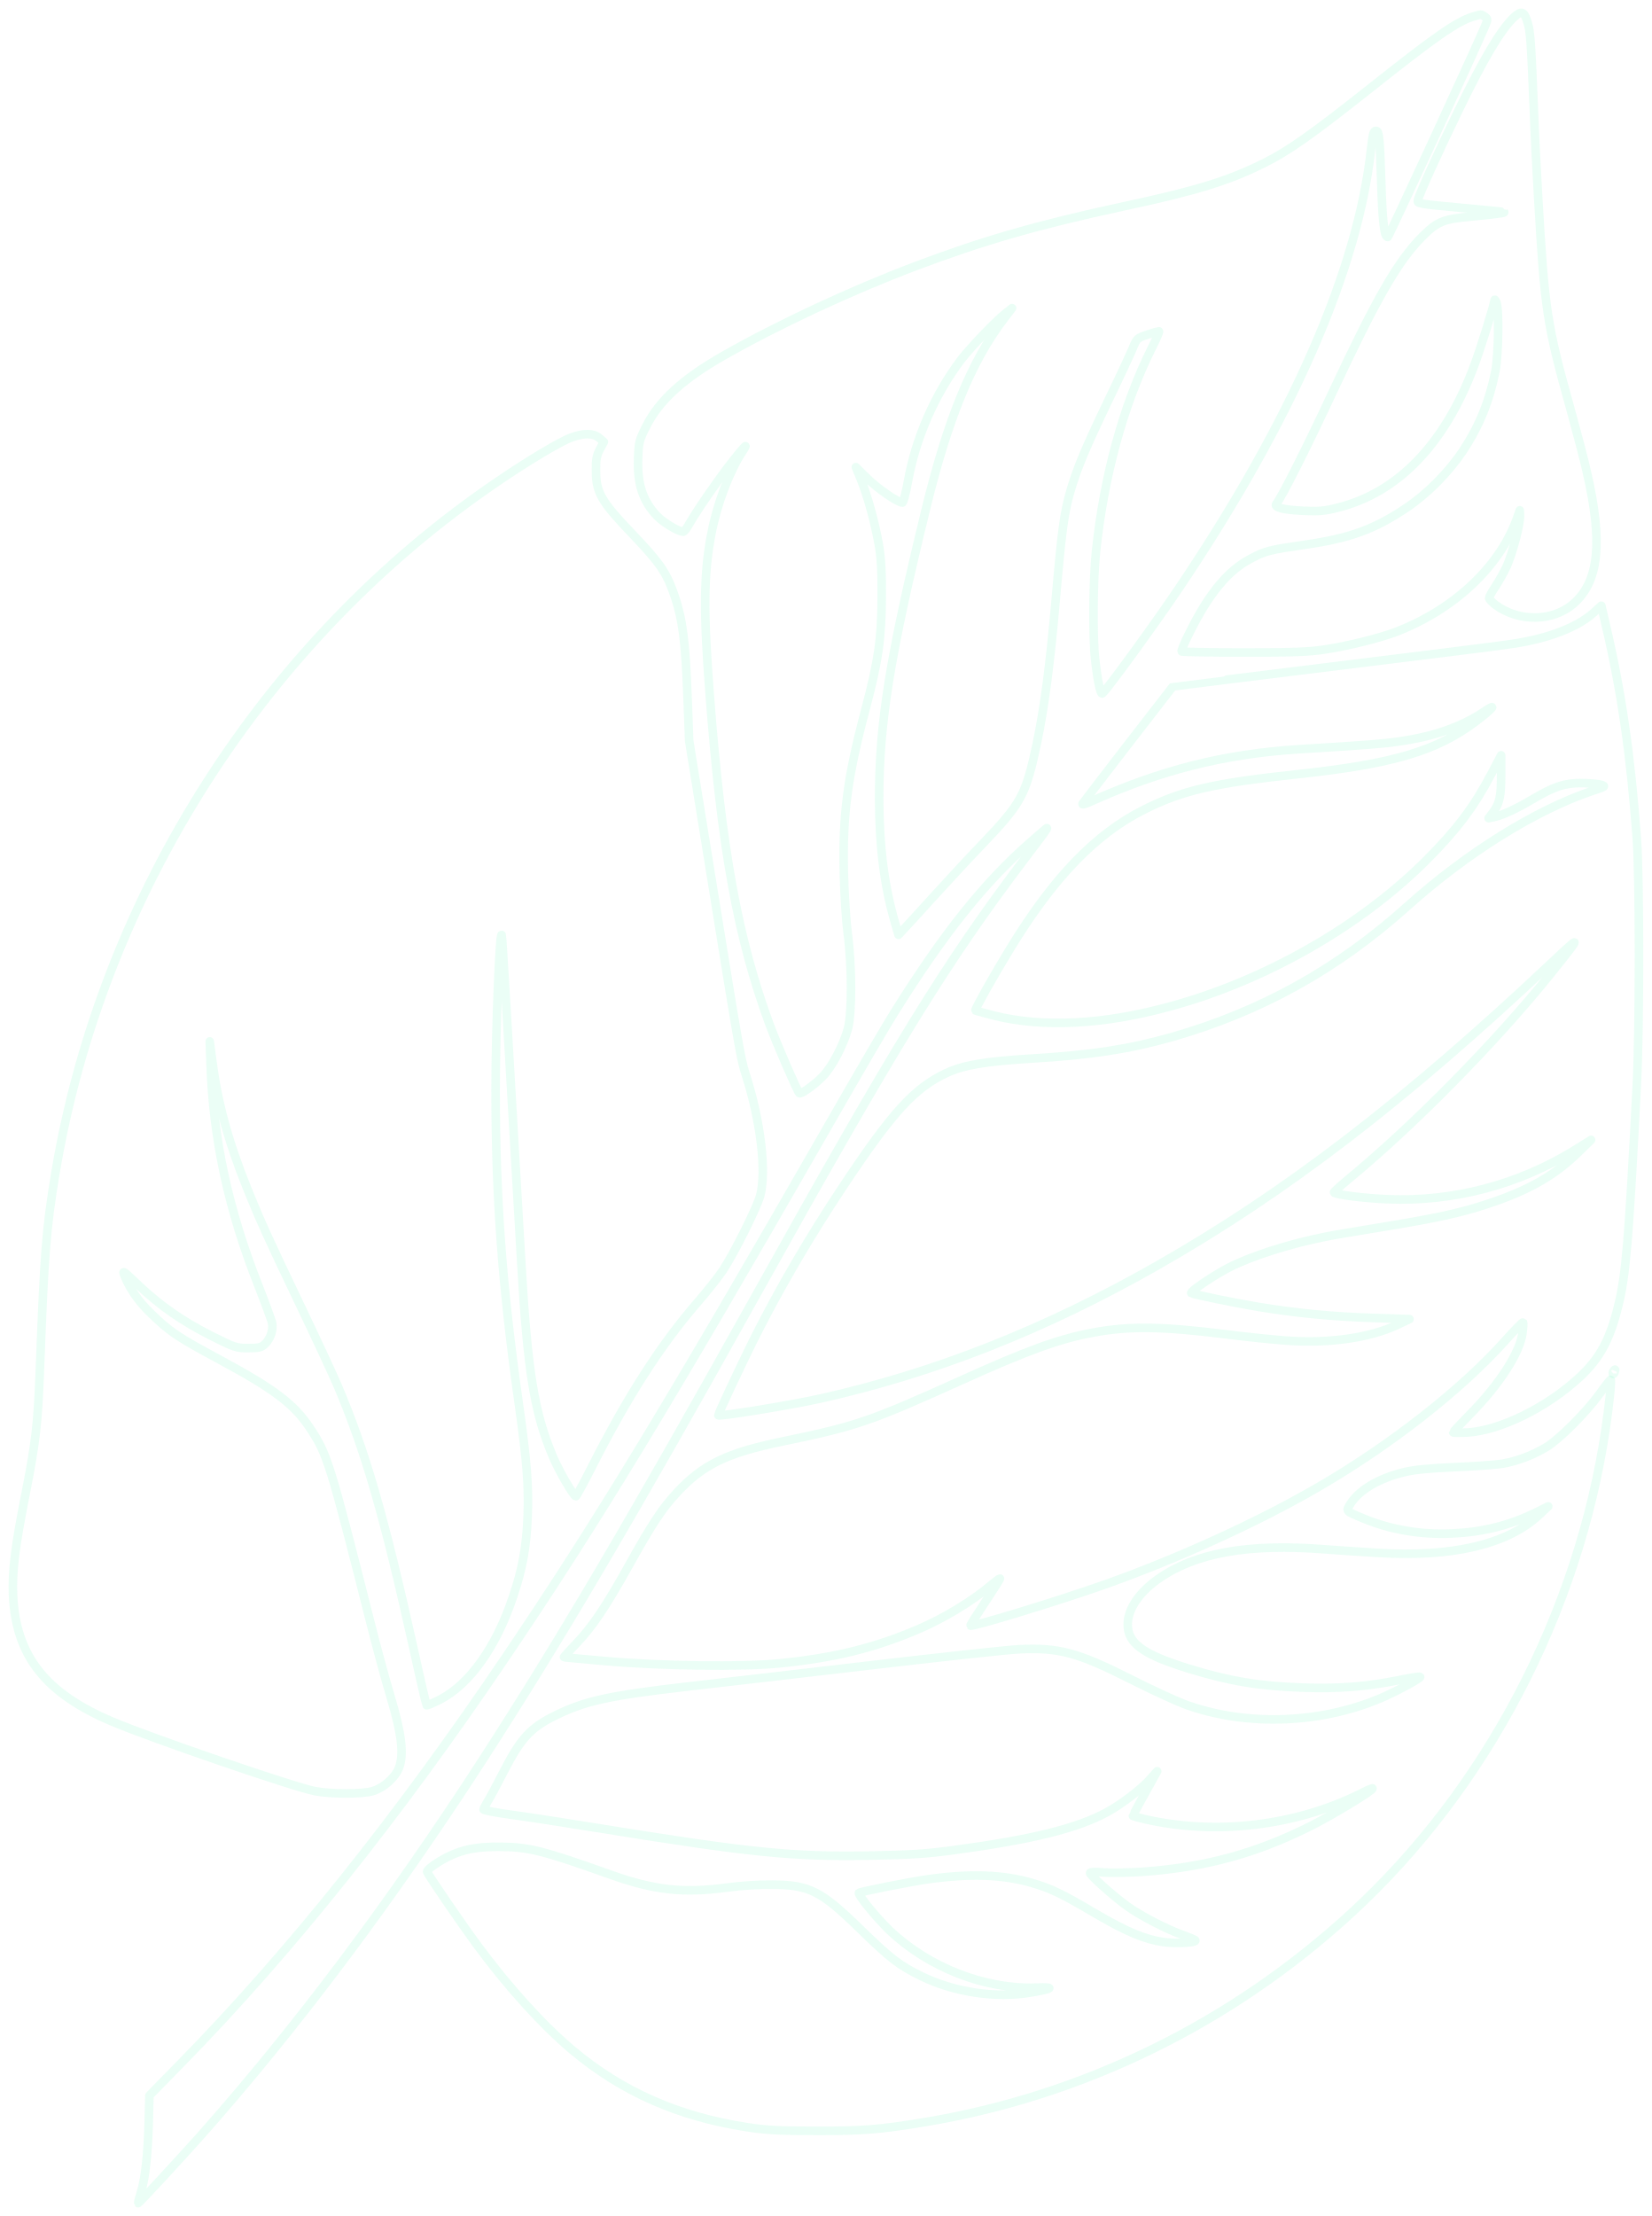
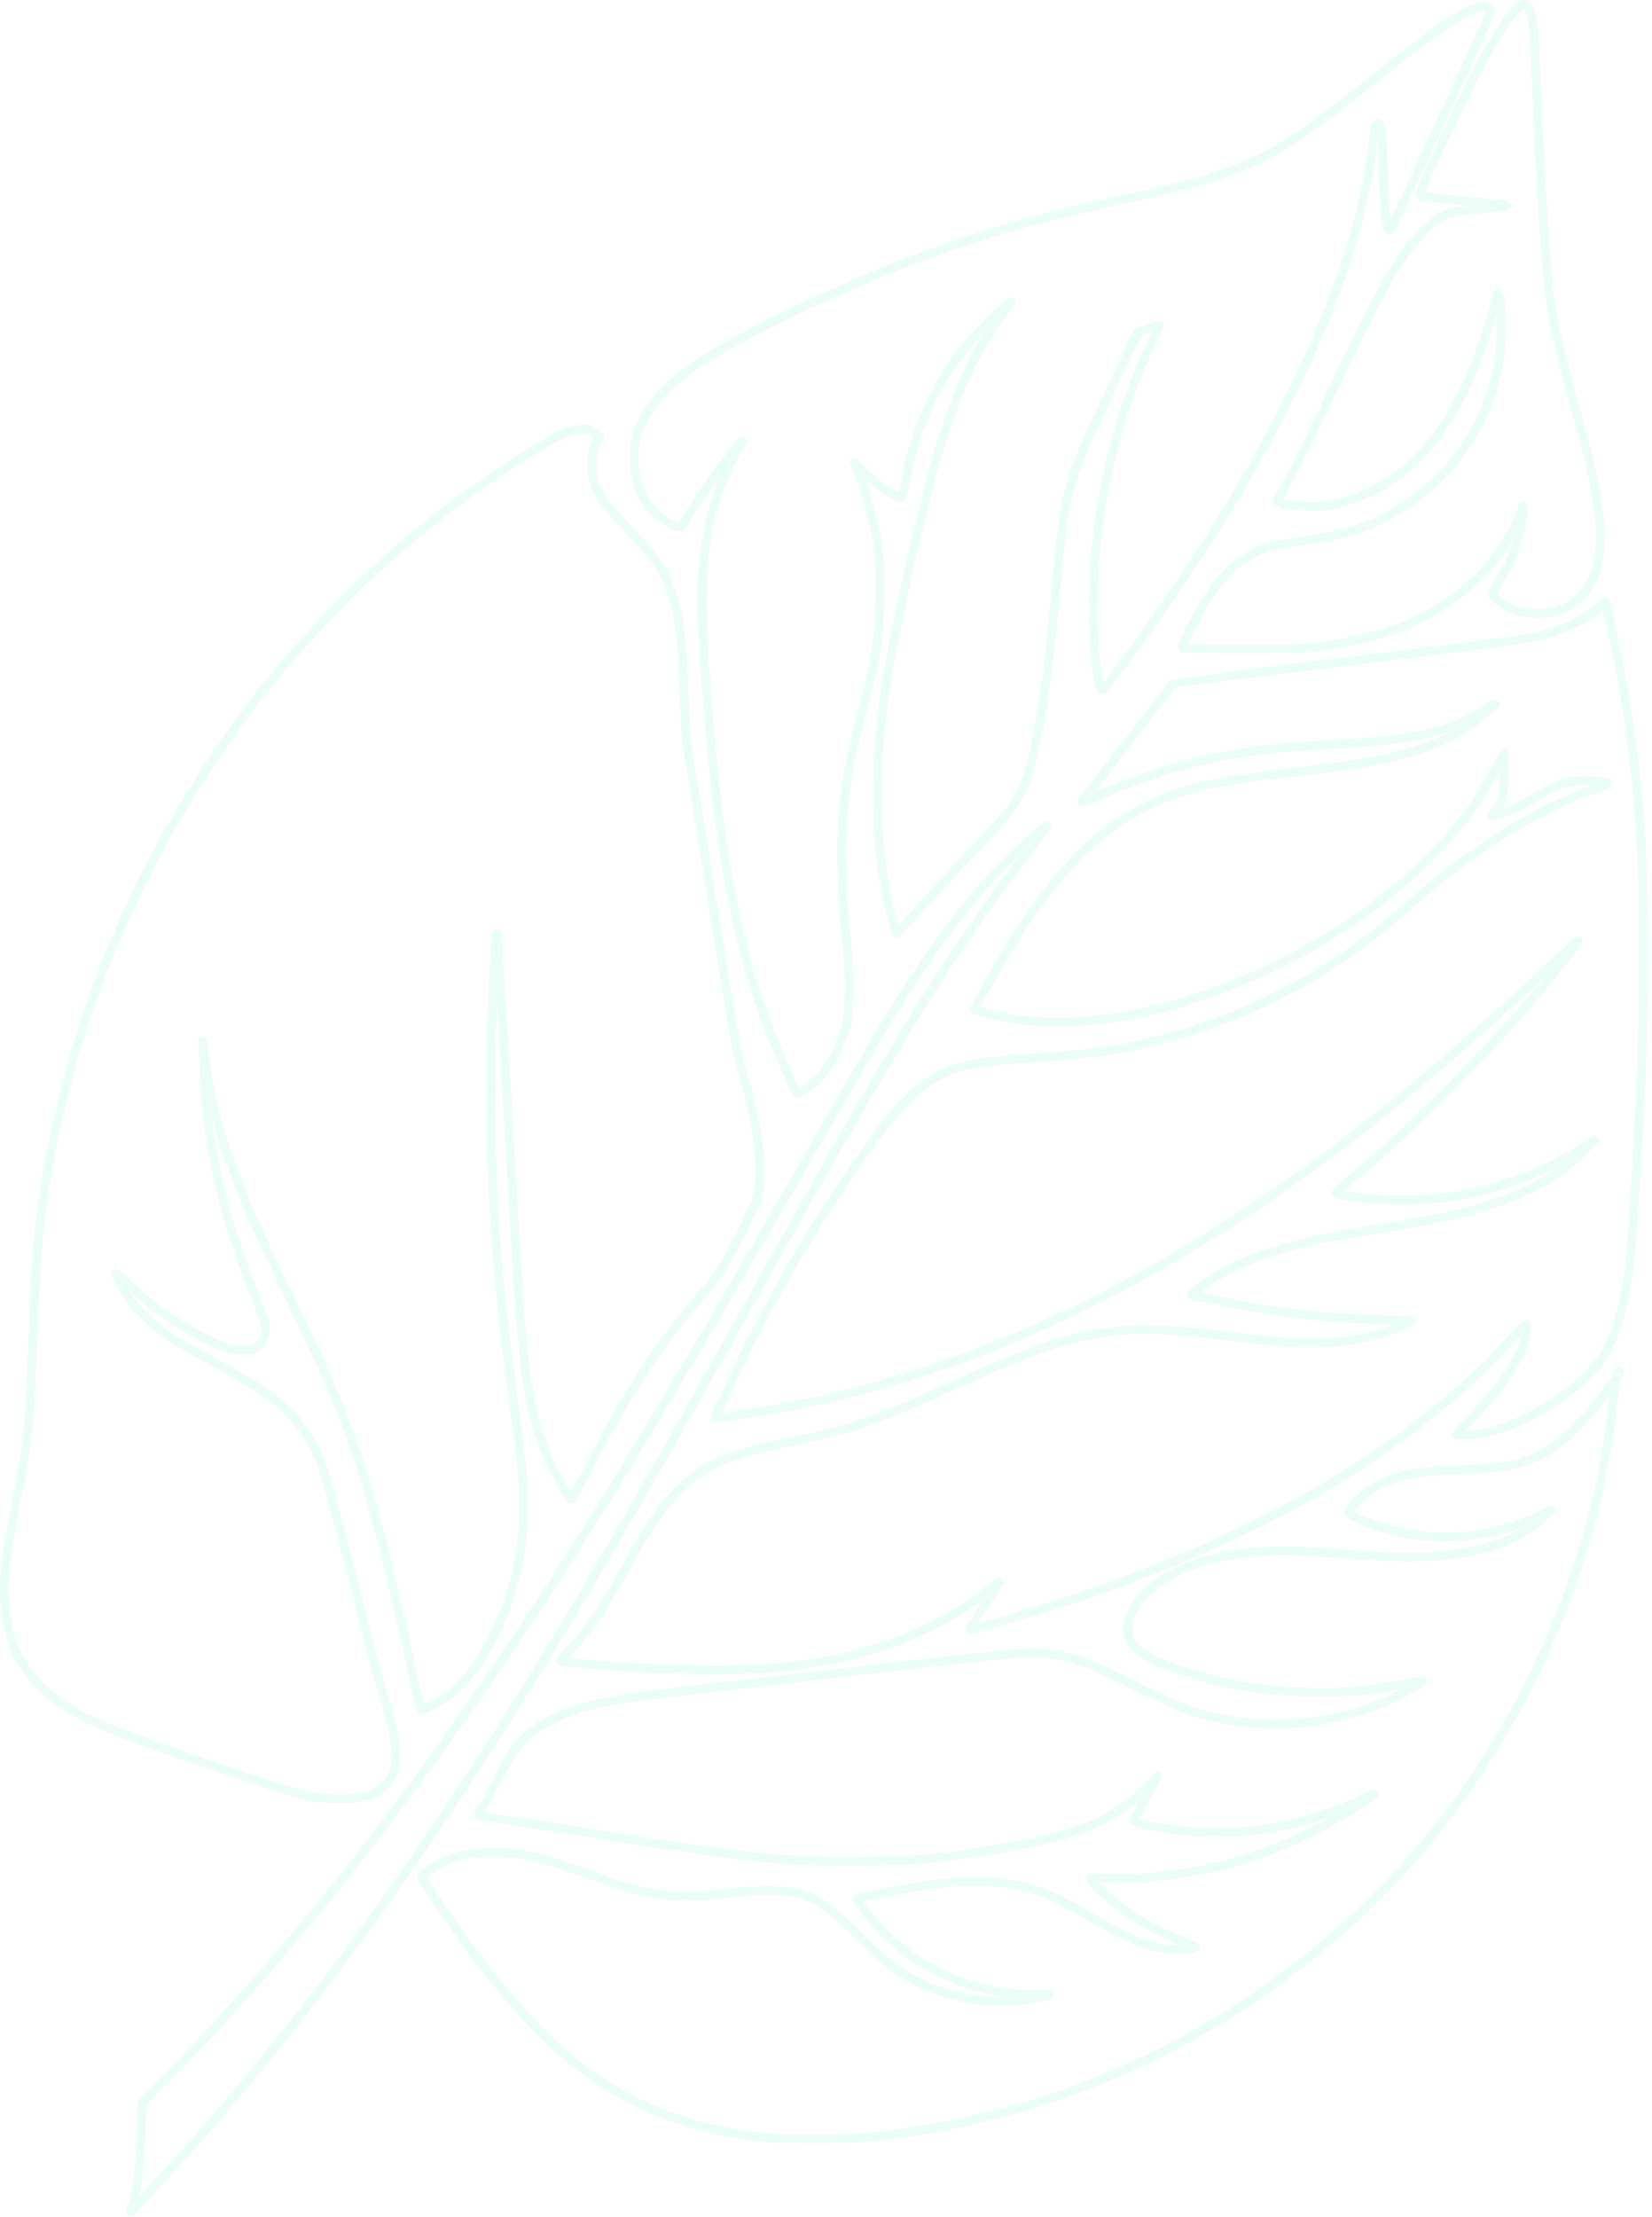
- <svg xmlns="http://www.w3.org/2000/svg" version="1.0" width="963.222pt" height="1291.941pt" viewBox="0 0 963.222 1291.941" preserveAspectRatio="xMidYMid" id="svg7">
-   <defs id="defs7" />
-   <g transform="matrix(0.09988313,0,0,-0.09988313,7.315296,1285.851)" fill="#000000" stroke="none" id="g7" style="fill:none;stroke:#35f2a4;stroke-width:50.059;stroke-linejoin:round;stroke-dasharray:none;stroke-opacity:0.1;paint-order:stroke fill markers">
-     <path d="m 8767,12775 c -77,-72 -177,-239 -327,-549 -110,-226 -226,-481 -236,-520 -5,-21 -1,-22 248,-45 139,-12 255,-24 256,-26 5,-5 -61,-13 -188,-25 -169,-15 -202,-29 -292,-119 -142,-144 -263,-354 -523,-909 -150,-322 -295,-609 -327,-649 -17,-21 38,-35 157,-41 92,-4 126,-1 200,18 354,88 627,372 798,830 39,104 117,356 118,380 0,8 5,4 11,-10 17,-40 13,-303 -5,-400 -35,-178 -94,-323 -192,-471 -83,-124 -209,-251 -333,-333 -184,-123 -329,-175 -587,-212 -207,-30 -232,-36 -318,-82 -131,-68 -243,-203 -356,-431 -29,-57 -49,-106 -46,-110 4,-3 167,-6 363,-6 292,0 379,3 476,18 135,21 309,64 409,101 338,129 606,378 708,660 l 18,51 1,-36 c 0,-52 -43,-213 -77,-290 -17,-36 -47,-90 -67,-120 -20,-29 -36,-59 -36,-66 0,-7 18,-26 41,-43 136,-98 333,-94 452,10 149,131 172,359 77,770 -15,69 -60,238 -98,376 -134,479 -148,569 -186,1229 -8,138 -20,367 -25,510 -17,409 -20,456 -38,512 -19,60 -34,66 -76,28 z" id="path1" style="fill:none;stroke:#35f2a4;stroke-width:50.059;stroke-linejoin:round;stroke-dasharray:none;stroke-opacity:0.1;paint-order:stroke fill markers" />
-     <path d="m 8524,12776 c -95,-30 -219,-116 -599,-418 -342,-271 -477,-366 -620,-437 -207,-103 -394,-161 -815,-251 -505,-109 -822,-200 -1224,-352 -370,-140 -795,-338 -1116,-521 -236,-134 -377,-263 -452,-414 -40,-80 -43,-92 -46,-184 -6,-149 27,-250 111,-338 37,-38 125,-91 152,-91 6,0 21,19 34,43 45,79 164,252 244,355 79,101 108,131 68,70 -75,-113 -149,-308 -181,-478 -46,-235 -48,-458 -9,-955 68,-886 163,-1407 346,-1905 40,-109 163,-394 176,-407 9,-9 91,50 138,99 54,56 119,180 146,278 24,90 24,365 -1,550 -10,77 -20,230 -23,356 -8,342 20,558 126,956 76,287 94,413 95,658 1,158 -4,229 -18,310 -23,128 -65,281 -104,376 l -29,71 67,-66 c 60,-59 178,-141 205,-141 5,0 20,55 32,123 46,255 156,507 311,712 54,70 200,223 257,268 l 40,32 -46,-60 c -192,-251 -329,-587 -459,-1120 -210,-861 -271,-1242 -271,-1685 1,-281 30,-508 93,-724 l 20,-69 22,24 c 13,13 97,105 187,204 90,99 216,235 280,301 230,241 254,285 319,590 44,212 76,452 110,839 35,404 49,506 85,630 39,134 84,243 219,525 68,140 133,281 146,312 23,56 25,58 84,78 33,11 64,20 68,20 5,0 -14,-44 -41,-97 -165,-330 -279,-744 -326,-1188 -17,-161 -20,-498 -5,-630 14,-126 31,-206 42,-199 21,13 310,410 451,620 656,976 1040,1852 1117,2553 11,96 15,111 30,111 18,0 22,-45 30,-295 7,-238 18,-325 38,-325 6,0 529,1134 571,1238 13,32 13,36 -4,48 -22,16 -18,16 -71,0 z" id="path2" style="fill:none;stroke:#35f2a4;stroke-width:50.059;stroke-linejoin:round;stroke-dasharray:none;stroke-opacity:0.1;paint-order:stroke fill markers" />
-     <path d="m 3262,10320 c -62,-22 -253,-136 -430,-257 C 1474,9141 521,7649 250,6025 196,5698 185,5560 160,4885 147,4555 136,4459 76,4154 13,3836 -3,3701 3,3560 c 17,-353 190,-571 581,-736 232,-98 1060,-382 1181,-405 93,-18 277,-18 338,0 62,18 131,79 153,136 30,79 16,197 -49,415 -31,102 -83,295 -117,430 -239,945 -252,985 -355,1140 -92,139 -211,228 -527,398 -247,133 -291,162 -408,277 -65,64 -115,135 -145,209 -16,38 -12,36 78,-50 131,-124 257,-211 426,-297 140,-70 147,-72 217,-72 63,0 76,3 98,24 32,31 49,82 41,124 -4,17 -40,115 -80,217 -174,440 -264,855 -279,1290 l -5,135 14,-107 c 32,-248 93,-474 205,-752 70,-174 121,-288 305,-672 90,-188 189,-401 220,-472 165,-388 273,-763 446,-1542 39,-179 74,-327 76,-330 2,-2 37,12 78,33 174,90 329,308 426,599 57,168 78,288 86,468 7,182 -4,324 -53,670 -96,679 -134,1197 -134,1820 0,357 24,945 36,905 3,-9 39,-618 114,-1915 37,-633 76,-876 186,-1132 35,-83 120,-228 132,-228 4,0 45,75 91,166 211,416 406,720 625,972 52,60 115,140 141,178 65,97 202,371 220,440 37,143 2,436 -85,706 -31,97 -37,135 -235,1360 l -95,587 -10,268 c -12,314 -29,442 -74,575 -48,140 -84,193 -248,365 -181,189 -212,242 -212,368 -1,65 3,88 22,125 l 24,44 -27,23 c -33,29 -89,30 -163,3 z" id="path3" style="fill:none;stroke:#35f2a4;stroke-width:50.059;stroke-linejoin:round;stroke-dasharray:none;stroke-opacity:0.1;paint-order:stroke fill markers" />
-     <path d="m 9226,9294 c -94,-83 -261,-147 -466,-178 -58,-9 -361,-48 -675,-86 -907,-112 -1310,-162 -1311,-163 -1,-1 -118,-153 -261,-337 -142,-184 -262,-341 -267,-348 -4,-7 19,-1 51,14 409,184 776,276 1208,304 418,26 496,32 590,46 204,29 365,86 496,174 83,56 49,16 -51,-59 -228,-171 -479,-246 -1035,-306 -495,-53 -677,-95 -901,-208 -283,-142 -528,-397 -781,-812 -95,-155 -207,-355 -202,-359 2,-2 50,-15 107,-30 288,-72 642,-54 1033,54 553,151 1105,466 1490,850 178,178 281,314 381,505 l 58,110 v -116 c 0,-125 -9,-165 -48,-218 l -25,-33 34,7 c 49,11 125,46 220,102 130,77 189,96 289,96 47,-1 98,-5 114,-10 28,-9 25,-11 -55,-37 -330,-112 -728,-360 -1074,-670 -410,-369 -855,-616 -1375,-765 -251,-71 -468,-105 -819,-126 -275,-17 -398,-38 -498,-84 -188,-88 -315,-227 -601,-657 -198,-297 -376,-602 -528,-905 -72,-145 -204,-426 -204,-436 0,-10 419,58 595,97 668,149 1314,404 1970,778 749,427 1441,958 2295,1762 185,175 185,171 -3,-63 -323,-401 -804,-889 -1190,-1206 -42,-35 -75,-66 -73,-68 12,-13 180,-34 311,-39 386,-17 770,85 1100,290 l 90,56 -80,-78 c -136,-132 -290,-219 -528,-297 -158,-52 -301,-83 -627,-136 -135,-22 -279,-46 -320,-55 -206,-41 -425,-111 -555,-177 -84,-42 -233,-142 -224,-151 9,-7 250,-57 394,-81 228,-37 428,-56 665,-64 l 215,-7 -70,-33 c -162,-77 -404,-111 -653,-92 -81,6 -236,22 -345,36 -376,47 -570,50 -781,10 -199,-37 -382,-104 -767,-278 -534,-241 -613,-268 -1044,-357 -324,-67 -462,-133 -615,-297 -87,-93 -148,-186 -280,-423 -136,-245 -219,-367 -311,-462 -41,-43 -73,-78 -70,-78 3,0 107,-10 231,-21 330,-30 816,-36 1030,-14 319,32 554,90 810,200 145,62 309,161 417,252 28,23 54,43 57,43 4,0 -35,-61 -85,-136 -50,-75 -89,-137 -87,-139 11,-9 517,145 793,243 425,151 902,369 1250,573 418,244 822,562 1075,843 57,64 106,114 108,111 2,-2 1,-29 -3,-60 -14,-116 -137,-306 -312,-482 -51,-52 -93,-97 -93,-100 0,-3 37,-3 83,-1 192,12 464,146 654,322 119,110 178,219 227,419 44,174 61,378 108,1287 17,320 17,1216 0,1440 -36,486 -90,858 -180,1241 l -27,117 z" id="path4" style="fill:none;stroke:#35f2a4;stroke-width:50.059;stroke-linejoin:round;stroke-dasharray:none;stroke-opacity:0.1;paint-order:stroke fill markers" />
-     <path d="M 5940,7956 C 5673,7722 5436,7425 5146,6961 5103,6893 4919,6578 4738,6261 3829,4677 3415,3994 2882,3205 2252,2271 1618,1478 982,829 L 799,642 795,484 C 789,289 774,155 749,76 739,43 732,15 733,14 c 3,-3 247,261 367,396 553,623 1115,1373 1640,2185 460,712 871,1410 1590,2700 826,1482 1114,1951 1574,2560 121,159 140,185 134,185 -2,0 -46,-38 -98,-84 z" id="path5" style="fill:none;stroke:#35f2a4;stroke-width:50.059;stroke-linejoin:round;stroke-dasharray:none;stroke-opacity:0.1;paint-order:stroke fill markers" />
-     <path d="m 9345,4869 c -4,-6 -5,-12 -2,-15 2,-3 7,2 10,11 7,17 1,20 -8,4 z" id="path6" style="fill:none;stroke:#35f2a4;stroke-width:50.059;stroke-linejoin:round;stroke-dasharray:none;stroke-opacity:0.1;paint-order:stroke fill markers" />
-     <path d="m 9265,4738 c -79,-109 -235,-265 -311,-311 -77,-47 -174,-83 -256,-97 -35,-6 -160,-15 -278,-20 -156,-7 -238,-15 -299,-30 -147,-36 -261,-104 -312,-186 -26,-42 -28,-40 76,-83 158,-66 337,-97 520,-88 180,8 333,47 488,122 l 72,36 -51,-48 c -186,-175 -511,-251 -952,-223 -97,6 -231,15 -297,20 -452,36 -763,-20 -980,-175 -110,-78 -175,-176 -175,-263 0,-110 89,-175 350,-256 245,-76 417,-104 675,-113 207,-7 370,6 554,43 68,14 126,23 128,20 6,-6 -104,-67 -197,-110 -362,-165 -816,-184 -1180,-49 -52,20 -192,84 -310,144 -313,158 -422,187 -654,176 -67,-3 -470,-47 -896,-97 -426,-50 -892,-104 -1035,-120 -468,-54 -605,-85 -779,-171 -145,-72 -200,-133 -303,-334 -36,-71 -77,-147 -90,-167 -12,-21 -23,-41 -23,-46 0,-5 73,-19 162,-31 90,-12 330,-49 533,-82 867,-140 1115,-165 1574,-156 218,4 317,10 471,31 461,62 724,127 899,222 86,47 201,135 252,193 l 41,46 -33,-60 c -18,-33 -50,-91 -71,-128 -21,-38 -38,-70 -38,-72 0,-2 32,-11 71,-20 418,-95 881,-39 1262,151 37,19 67,32 67,29 0,-14 -237,-158 -370,-224 -314,-156 -603,-235 -961,-262 -85,-6 -191,-8 -236,-5 -52,5 -83,3 -83,-3 0,-13 134,-133 215,-192 77,-56 233,-137 325,-169 36,-13 69,-27 74,-31 16,-14 -109,-22 -185,-11 -111,16 -213,59 -400,168 -193,114 -259,146 -371,178 -169,49 -361,55 -608,20 -105,-15 -391,-72 -399,-79 -9,-9 105,-148 179,-219 227,-216 557,-345 855,-334 111,4 103,-5 -26,-28 -207,-36 -449,0 -644,95 -130,64 -178,101 -360,278 -225,220 -295,255 -510,256 -76,1 -187,-6 -265,-17 -252,-34 -422,-16 -675,74 -404,144 -484,164 -660,164 -131,0 -210,-16 -299,-61 -58,-30 -116,-71 -116,-84 0,-11 198,-300 293,-429 182,-247 385,-470 558,-615 288,-241 614,-385 1013,-447 117,-18 186,-22 401,-22 273,-1 374,7 635,50 928,153 1795,577 2495,1221 785,721 1324,1747 1485,2826 21,141 36,287 29,287 -3,0 -32,-37 -64,-82 z" id="path7" style="fill:none;stroke:#35f2a4;stroke-width:50.059;stroke-linejoin:round;stroke-dasharray:none;stroke-opacity:0.1;paint-order:stroke fill markers" />
+ <svg xmlns="http://www.w3.org/2000/svg" width="100%" height="100%" viewBox="0 0 377 506" version="1.1" xml:space="preserve" style="fill-rule:evenodd;clip-rule:evenodd;stroke-linejoin:round;">
+   <g transform="matrix(1,0,0,1,-1.971778,-1.957142)">
+     <g transform="matrix(0.039405,0,0,-0.039405,2.885951,507.2801)">
+       <path id="path1" d="M8767,12775C8690,12703 8590,12536 8440,12226C8330,12000 8214,11745 8204,11706C8199,11685 8203,11684 8452,11661C8591,11649 8707,11637 8708,11635C8713,11630 8647,11622 8520,11610C8351,11595 8318,11581 8228,11491C8086,11347 7965,11137 7705,10582C7555,10260 7410,9973 7378,9933C7361,9912 7416,9898 7535,9892C7627,9888 7661,9891 7735,9910C8089,9998 8362,10282 8533,10740C8572,10844 8650,11096 8651,11120C8651,11128 8656,11124 8662,11110C8679,11070 8675,10807 8657,10710C8622,10532 8563,10387 8465,10239C8382,10115 8256,9988 8132,9906C7948,9783 7803,9731 7545,9694C7338,9664 7313,9658 7227,9612C7096,9544 6984,9409 6871,9181C6842,9124 6822,9075 6825,9071C6829,9068 6992,9065 7188,9065C7480,9065 7567,9068 7664,9083C7799,9104 7973,9147 8073,9184C8411,9313 8679,9562 8781,9844L8799,9895L8800,9859C8800,9807 8757,9646 8723,9569C8706,9533 8676,9479 8656,9449C8636,9420 8620,9390 8620,9383C8620,9376 8638,9357 8661,9340C8797,9242 8994,9246 9113,9350C9262,9481 9285,9709 9190,10120C9175,10189 9130,10358 9092,10496C8958,10975 8944,11065 8906,11725C8898,11863 8886,12092 8881,12235C8864,12644 8861,12691 8843,12747C8824,12807 8809,12813 8767,12775Z" style="fill:none;fill-rule:nonzero;stroke:rgb(53,242,164);stroke-opacity:0.1;stroke-width:50.06px;" />
+     </g>
+     <g transform="matrix(0.039405,0,0,-0.039405,2.885951,507.2801)">
+       <path id="path2" d="M8524,12776C8429,12746 8305,12660 7925,12358C7583,12087 7448,11992 7305,11921C7098,11818 6911,11760 6490,11670C5985,11561 5668,11470 5266,11318C4896,11178 4471,10980 4150,10797C3914,10663 3773,10534 3698,10383C3658,10303 3655,10291 3652,10199C3646,10050 3679,9949 3763,9861C3800,9823 3888,9770 3915,9770C3921,9770 3936,9789 3949,9813C3994,9892 4113,10065 4193,10168C4272,10269 4301,10299 4261,10238C4186,10125 4112,9930 4080,9760C4034,9525 4032,9302 4071,8805C4139,7919 4234,7398 4417,6900C4457,6791 4580,6506 4593,6493C4602,6484 4684,6543 4731,6592C4785,6648 4850,6772 4877,6870C4901,6960 4901,7235 4876,7420C4866,7497 4856,7650 4853,7776C4845,8118 4873,8334 4979,8732C5055,9019 5073,9145 5074,9390C5075,9548 5070,9619 5056,9700C5033,9828 4991,9981 4952,10076L4923,10147L4990,10081C5050,10022 5168,9940 5195,9940C5200,9940 5215,9995 5227,10063C5273,10318 5383,10570 5538,10775C5592,10845 5738,10998 5795,11043L5835,11075L5789,11015C5597,10764 5460,10428 5330,9895C5120,9034 5059,8653 5059,8210C5060,7929 5089,7702 5152,7486L5172,7417L5194,7441C5207,7454 5291,7546 5381,7645C5471,7744 5597,7880 5661,7946C5891,8187 5915,8231 5980,8536C6024,8748 6056,8988 6090,9375C6125,9779 6139,9881 6175,10005C6214,10139 6259,10248 6394,10530C6462,10670 6527,10811 6540,10842C6563,10898 6565,10900 6624,10920C6657,10931 6688,10940 6692,10940C6697,10940 6678,10896 6651,10843C6486,10513 6372,10099 6325,9655C6308,9494 6305,9157 6320,9025C6334,8899 6351,8819 6362,8826C6383,8839 6672,9236 6813,9446C7469,10422 7853,11298 7930,11999C7941,12095 7945,12110 7960,12110C7978,12110 7982,12065 7990,11815C7997,11577 8008,11490 8028,11490C8034,11490 8557,12624 8599,12728C8612,12760 8612,12764 8595,12776C8573,12792 8577,12792 8524,12776Z" style="fill:none;fill-rule:nonzero;stroke:rgb(53,242,164);stroke-opacity:0.1;stroke-width:50.06px;" />
+     </g>
+     <g transform="matrix(0.039405,0,0,-0.039405,2.885951,507.2801)">
+       <path id="path3" d="M3262,10320C3200,10298 3009,10184 2832,10063C1474,9141 521,7649 250,6025C196,5698 185,5560 160,4885C147,4555 136,4459 76,4154C13,3836 -3,3701 3,3560C20,3207 193,2989 584,2824C816,2726 1644,2442 1765,2419C1858,2401 2042,2401 2103,2419C2165,2437 2234,2498 2256,2555C2286,2634 2272,2752 2207,2970C2176,3072 2124,3265 2090,3400C1851,4345 1838,4385 1735,4540C1643,4679 1524,4768 1208,4938C961,5071 917,5100 800,5215C735,5279 685,5350 655,5424C639,5462 643,5460 733,5374C864,5250 990,5163 1159,5077C1299,5007 1306,5005 1376,5005C1439,5005 1452,5008 1474,5029C1506,5060 1523,5111 1515,5153C1511,5170 1475,5268 1435,5370C1261,5810 1171,6225 1156,6660L1151,6795L1165,6688C1197,6440 1258,6214 1370,5936C1440,5762 1491,5648 1675,5264C1765,5076 1864,4863 1895,4792C2060,4404 2168,4029 2341,3250C2380,3071 2415,2923 2417,2920C2419,2918 2454,2932 2495,2953C2669,3043 2824,3261 2921,3552C2978,3720 2999,3840 3007,4020C3014,4202 3003,4344 2954,4690C2858,5369 2820,5887 2820,6510C2820,6867 2844,7455 2856,7415C2859,7406 2895,6797 2970,5500C3007,4867 3046,4624 3156,4368C3191,4285 3276,4140 3288,4140C3292,4140 3333,4215 3379,4306C3590,4722 3785,5026 4004,5278C4056,5338 4119,5418 4145,5456C4210,5553 4347,5827 4365,5896C4402,6039 4367,6332 4280,6602C4249,6699 4243,6737 4045,7962L3950,8549L3940,8817C3928,9131 3911,9259 3866,9392C3818,9532 3782,9585 3618,9757C3437,9946 3406,9999 3406,10125C3405,10190 3409,10213 3428,10250L3452,10294L3425,10317C3392,10346 3336,10347 3262,10320Z" style="fill:none;fill-rule:nonzero;stroke:rgb(53,242,164);stroke-opacity:0.1;stroke-width:50.06px;" />
+     </g>
+     <g transform="matrix(0.039405,0,0,-0.039405,2.885951,507.2801)">
+       <path id="path4" d="M9226,9294C9132,9211 8965,9147 8760,9116C8702,9107 8399,9068 8085,9030C7178,8918 6775,8868 6774,8867C6773,8866 6656,8714 6513,8530C6371,8346 6251,8189 6246,8182C6242,8175 6265,8181 6297,8196C6706,8380 7073,8472 7505,8500C7923,8526 8001,8532 8095,8546C8299,8575 8460,8632 8591,8720C8674,8776 8640,8736 8540,8661C8312,8490 8061,8415 7505,8355C7010,8302 6828,8260 6604,8147C6321,8005 6076,7750 5823,7335C5728,7180 5616,6980 5621,6976C5623,6974 5671,6961 5728,6946C6016,6874 6370,6892 6761,7000C7314,7151 7866,7466 8251,7850C8429,8028 8532,8164 8632,8355L8690,8465L8690,8349C8690,8224 8681,8184 8642,8131L8617,8098L8651,8105C8700,8116 8776,8151 8871,8207C9001,8284 9060,8303 9160,8303C9207,8302 9258,8298 9274,8293C9302,8284 9299,8282 9219,8256C8889,8144 8491,7896 8145,7586C7735,7217 7290,6970 6770,6821C6519,6750 6302,6716 5951,6695C5676,6678 5553,6657 5453,6611C5265,6523 5138,6384 4852,5954C4654,5657 4476,5352 4324,5049C4252,4904 4120,4623 4120,4613C4120,4603 4539,4671 4715,4710C5383,4859 6029,5114 6685,5488C7434,5915 8126,6446 8980,7250C9165,7425 9165,7421 8977,7187C8654,6786 8173,6298 7787,5981C7745,5946 7712,5915 7714,5913C7726,5900 7894,5879 8025,5874C8411,5857 8795,5959 9125,6164L9215,6220L9135,6142C8999,6010 8845,5923 8607,5845C8449,5793 8306,5762 7980,5709C7845,5687 7701,5663 7660,5654C7454,5613 7235,5543 7105,5477C7021,5435 6872,5335 6881,5326C6890,5319 7131,5269 7275,5245C7503,5208 7703,5189 7940,5181L8155,5174L8085,5141C7923,5064 7681,5030 7432,5049C7351,5055 7196,5071 7087,5085C6711,5132 6517,5135 6306,5095C6107,5058 5924,4991 5539,4817C5005,4576 4926,4549 4495,4460C4171,4393 4033,4327 3880,4163C3793,4070 3732,3977 3600,3740C3464,3495 3381,3373 3289,3278C3248,3235 3216,3200 3219,3200C3222,3200 3326,3190 3450,3179C3780,3149 4266,3143 4480,3165C4799,3197 5034,3255 5290,3365C5435,3427 5599,3526 5707,3617C5735,3640 5761,3660 5764,3660C5768,3660 5729,3599 5679,3524C5629,3449 5590,3387 5592,3385C5603,3376 6109,3530 6385,3628C6810,3779 7287,3997 7635,4201C8053,4445 8457,4763 8710,5044C8767,5108 8816,5158 8818,5155C8820,5153 8819,5126 8815,5095C8801,4979 8678,4789 8503,4613C8452,4561 8410,4516 8410,4513C8410,4510 8447,4510 8493,4512C8685,4524 8957,4658 9147,4834C9266,4944 9325,5053 9374,5253C9418,5427 9435,5631 9482,6540C9499,6860 9499,7756 9482,7980C9446,8466 9392,8838 9302,9221L9275,9338L9226,9294Z" style="fill:none;fill-rule:nonzero;stroke:rgb(53,242,164);stroke-opacity:0.1;stroke-width:50.06px;" />
+     </g>
+     <g transform="matrix(0.039405,0,0,-0.039405,2.885951,507.2801)">
+       <path id="path5" d="M5940,7956C5673,7722 5436,7425 5146,6961C5103,6893 4919,6578 4738,6261C3829,4677 3415,3994 2882,3205C2252,2271 1618,1478 982,829L799,642L795,484C789,289 774,155 749,76C739,43 732,15 733,14C736,11 980,275 1100,410C1653,1033 2215,1783 2740,2595C3200,3307 3611,4005 4330,5295C5156,6777 5444,7246 5904,7855C6025,8014 6044,8040 6038,8040C6036,8040 5992,8002 5940,7956Z" style="fill:none;fill-rule:nonzero;stroke:rgb(53,242,164);stroke-opacity:0.1;stroke-width:50.06px;" />
+     </g>
+     <g transform="matrix(0.039405,0,0,-0.039405,2.885951,507.2801)">
+       <path id="path6" d="M9345,4869C9341,4863 9340,4857 9343,4854C9345,4851 9350,4856 9353,4865C9360,4882 9354,4885 9345,4869Z" style="fill:none;fill-rule:nonzero;stroke:rgb(53,242,164);stroke-opacity:0.1;stroke-width:50.06px;" />
+     </g>
+     <g transform="matrix(0.039405,0,0,-0.039405,2.885951,507.2801)">
+       <path id="path7" d="M9265,4738C9186,4629 9030,4473 8954,4427C8877,4380 8780,4344 8698,4330C8663,4324 8538,4315 8420,4310C8264,4303 8182,4295 8121,4280C7974,4244 7860,4176 7809,4094C7783,4052 7781,4054 7885,4011C8043,3945 8222,3914 8405,3923C8585,3931 8738,3970 8893,4045L8965,4081L8914,4033C8728,3858 8403,3782 7962,3810C7865,3816 7731,3825 7665,3830C7213,3866 6902,3810 6685,3655C6575,3577 6510,3479 6510,3392C6510,3282 6599,3217 6860,3136C7105,3060 7277,3032 7535,3023C7742,3016 7905,3029 8089,3066C8157,3080 8215,3089 8217,3086C8223,3080 8113,3019 8020,2976C7658,2811 7204,2792 6840,2927C6788,2947 6648,3011 6530,3071C6217,3229 6108,3258 5876,3247C5809,3244 5406,3200 4980,3150C4554,3100 4088,3046 3945,3030C3477,2976 3340,2945 3166,2859C3021,2787 2966,2726 2863,2525C2827,2454 2786,2378 2773,2358C2761,2337 2750,2317 2750,2312C2750,2307 2823,2293 2912,2281C3002,2269 3242,2232 3445,2199C4312,2059 4560,2034 5019,2043C5237,2047 5336,2053 5490,2074C5951,2136 6214,2201 6389,2296C6475,2343 6590,2431 6641,2489L6682,2535L6649,2475C6631,2442 6599,2384 6578,2347C6557,2309 6540,2277 6540,2275C6540,2273 6572,2264 6611,2255C7029,2160 7492,2216 7873,2406C7910,2425 7940,2438 7940,2435C7940,2421 7703,2277 7570,2211C7256,2055 6967,1976 6609,1949C6524,1943 6418,1941 6373,1944C6321,1949 6290,1947 6290,1941C6290,1928 6424,1808 6505,1749C6582,1693 6738,1612 6830,1580C6866,1567 6899,1553 6904,1549C6920,1535 6795,1527 6719,1538C6608,1554 6506,1597 6319,1706C6126,1820 6060,1852 5948,1884C5779,1933 5587,1939 5340,1904C5235,1889 4949,1832 4941,1825C4932,1816 5046,1677 5120,1606C5347,1390 5677,1261 5975,1272C6086,1276 6078,1267 5949,1244C5742,1208 5500,1244 5305,1339C5175,1403 5127,1440 4945,1617C4720,1837 4650,1872 4435,1873C4359,1874 4248,1867 4170,1856C3918,1822 3748,1840 3495,1930C3091,2074 3011,2094 2835,2094C2704,2094 2625,2078 2536,2033C2478,2003 2420,1962 2420,1949C2420,1938 2618,1649 2713,1520C2895,1273 3098,1050 3271,905C3559,664 3885,520 4284,458C4401,440 4470,436 4685,436C4958,435 5059,443 5320,486C6248,639 7115,1063 7815,1707C8600,2428 9139,3454 9300,4533C9321,4674 9336,4820 9329,4820C9326,4820 9297,4783 9265,4738Z" style="fill:none;fill-rule:nonzero;stroke:rgb(53,242,164);stroke-opacity:0.1;stroke-width:50.06px;" />
+     </g>
  </g>
</svg>
